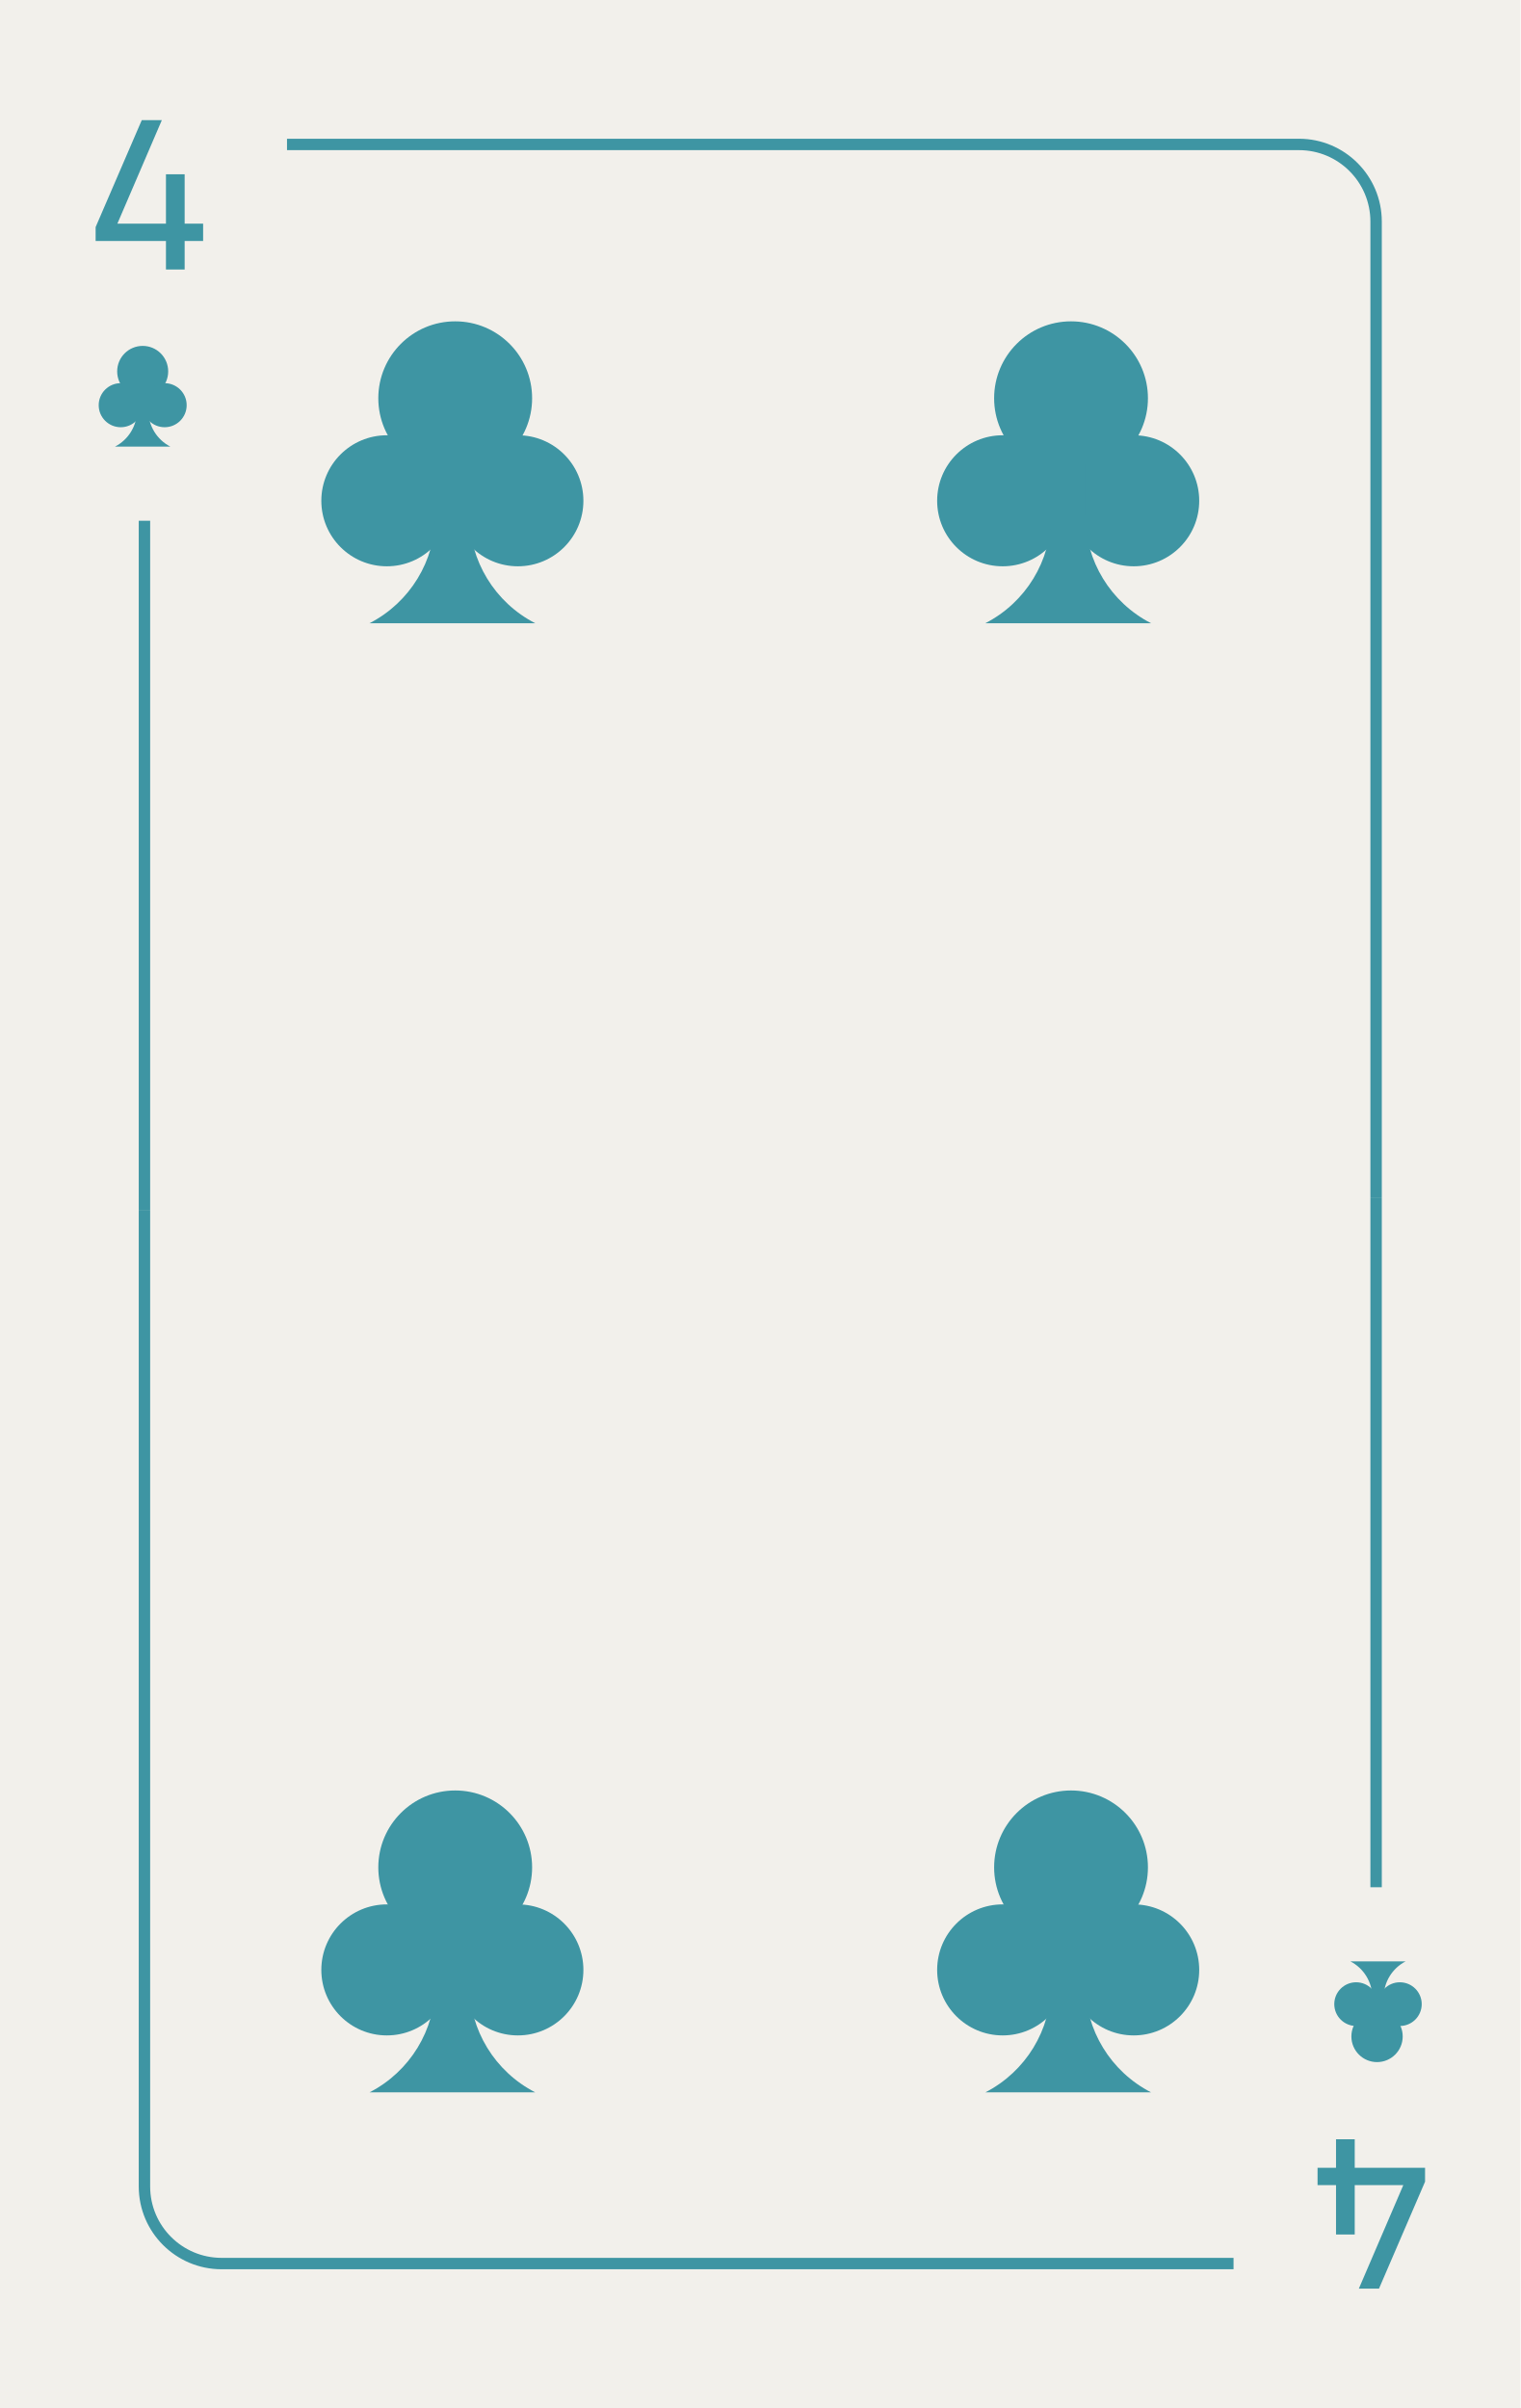
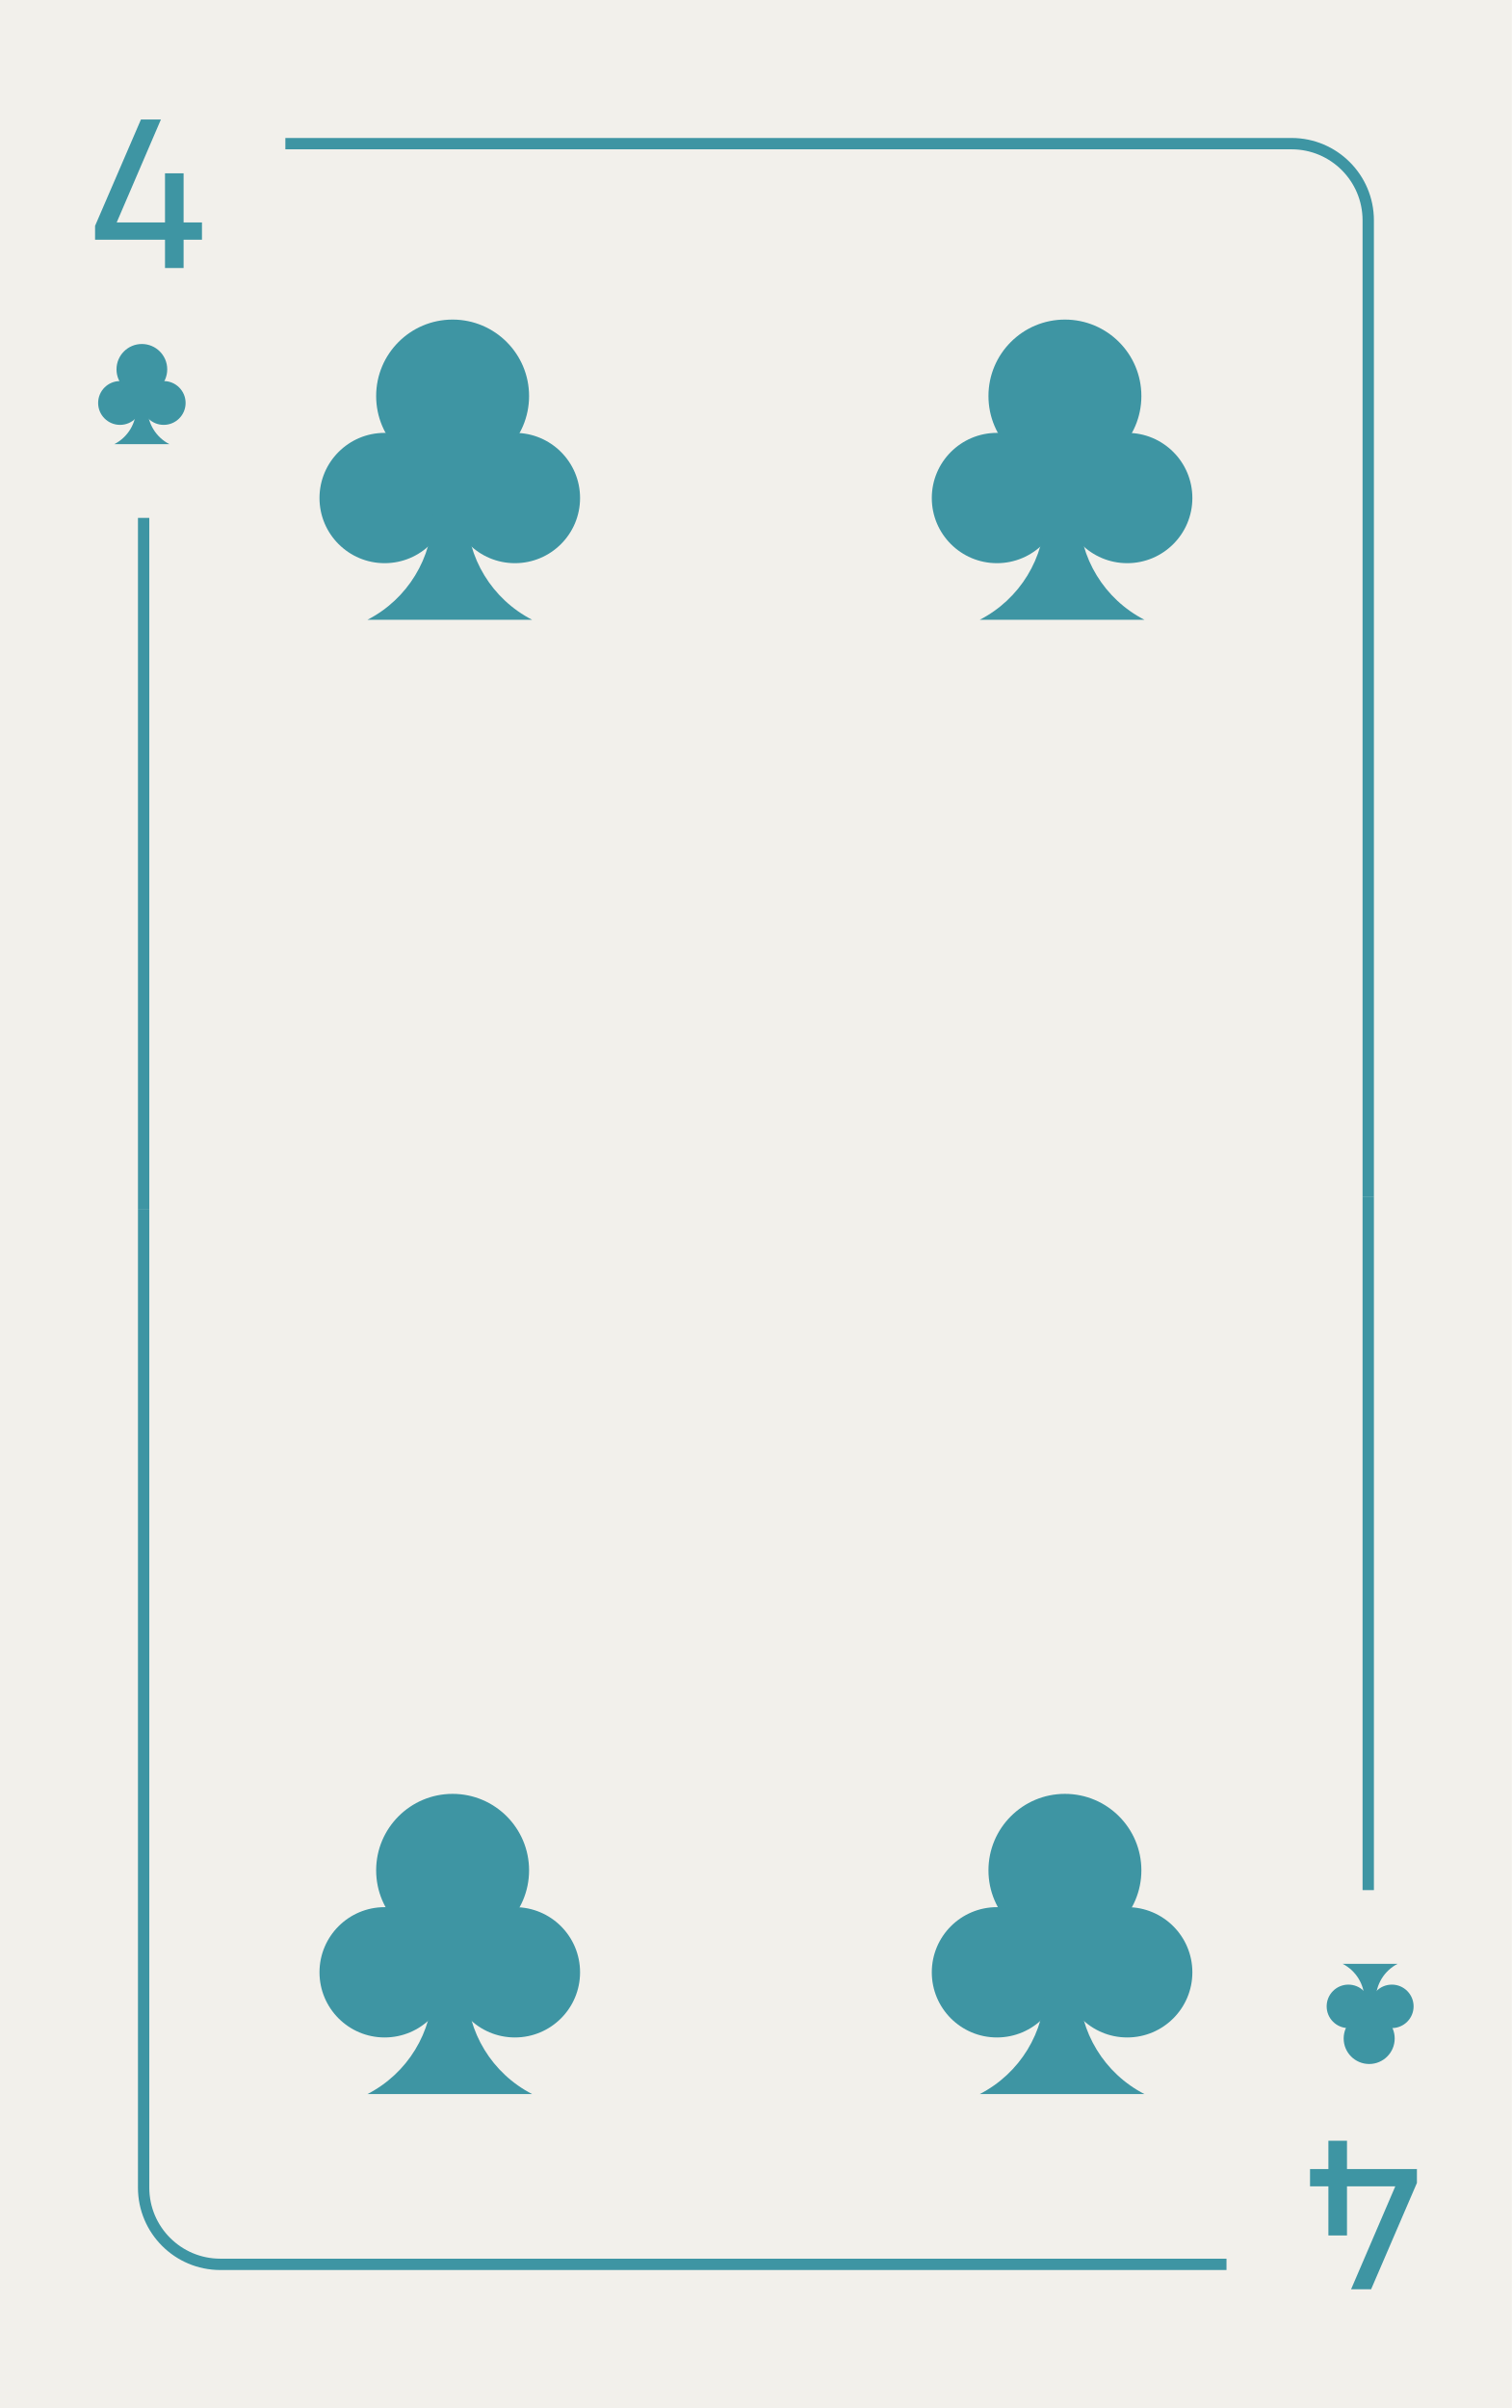
- <svg xmlns="http://www.w3.org/2000/svg" viewBox="0 0 800 1267">
+ <svg xmlns="http://www.w3.org/2000/svg" viewBox="0 0 800 1274">
  <defs>
    <style>.cls-1{fill:#f2f0eb;}.cls-2{fill:#3e95a3;}</style>
  </defs>
  <g id="Layer_2" data-name="Layer 2">
-     <rect class="cls-1" width="800" height="1267" />
+     <rect class="cls-1" width="800" height="1274" />
  </g>
  <g id="Layer_1" data-name="Layer 1">
    <path class="cls-2" d="M87.31,126.81h-37v-7.32L74.59,63.21H85.15l-23.4,54.48H87.31v-26h9.84v26h9.72v9.12H97.15v15H87.31Z" />
-     <rect class="cls-2" x="73" y="274" width="6" height="363" />
-     <path class="cls-2" d="M727,630h-6V116.54A37.58,37.58,0,0,0,683.46,79H151V73H683.46A43.59,43.59,0,0,1,727,116.54Z" />
+     <rect class="cls-2" x="73" y="274" width="6" height="366" />
+     <path class="cls-2" d="M727,633h-6V116.54A37.58,37.58,0,0,0,683.46,79H151V73H683.46A43.59,43.59,0,0,1,727,116.54Z" />
    <circle class="cls-2" cx="75.07" cy="195.42" r="13.42" />
    <circle class="cls-2" cx="63.52" cy="213.2" r="11.59" />
    <circle class="cls-2" cx="86.62" cy="213.2" r="11.59" />
    <path class="cls-2" d="M89.66,235H60.47a21.29,21.29,0,0,0,11.59-18.94V207h6v9.06A21.28,21.28,0,0,0,89.66,235Z" />
-     <path class="cls-2" d="M712.76,1140.6h37v7.32l-24.24,56.28H714.92l23.4-54.48H712.76v26h-9.84v-26H693.2v-9.12h9.72v-15h9.84Z" />
-     <rect class="cls-2" x="721" y="630" width="6" height="363" />
-     <path class="cls-2" d="M649,1194H116.54A43.59,43.59,0,0,1,73,1150.46V637h6v513.46A37.58,37.58,0,0,0,116.54,1188H649Z" />
-     <circle class="cls-2" cx="724.5" cy="1071.5" r="13.5" />
-     <circle class="cls-2" cx="736.5" cy="1054.5" r="11.5" />
-     <circle class="cls-2" cx="713.5" cy="1054.5" r="11.5" />
-     <path class="cls-2" d="M710.45,1032h29.1A21.26,21.26,0,0,0,728,1050.91V1060h-6v-9.09A21.26,21.26,0,0,0,710.45,1032Z" />
+     <path class="cls-2" d="M712.76,1147.6h37v7.32l-24.24,56.28H714.92l23.4-54.48H712.76v26h-9.84v-26H693.2v-9.12h9.72v-15h9.84Z" />
+     <rect class="cls-2" x="721" y="633" width="6" height="367" />
+     <path class="cls-2" d="M649,1201H116.54A43.59,43.59,0,0,1,73,1157.46V640h6v517.46A37.58,37.58,0,0,0,116.54,1195H649Z" />
+     <circle class="cls-2" cx="724.5" cy="1078.5" r="13.5" />
+     <circle class="cls-2" cx="736.5" cy="1061.5" r="11.5" />
+     <circle class="cls-2" cx="713.5" cy="1061.5" r="11.5" />
+     <path class="cls-2" d="M710.45,1039h29.1A21.26,21.26,0,0,0,728,1057.91V1067h-6v-9.09A21.26,21.26,0,0,0,710.45,1039Z" />
    <circle class="cls-2" cx="239.5" cy="209.54" r="40.46" />
    <circle class="cls-2" cx="203.53" cy="263.49" r="34.47" />
    <circle class="cls-2" cx="272.47" cy="263.49" r="34.47" />
    <path class="cls-2" d="M281.59,327.92H194.41A63.7,63.7,0,0,0,229,271.25V244h18v27.25a63.7,63.7,0,0,0,34.6,56.67Z" />
    <circle class="cls-2" cx="563.5" cy="209.54" r="40.46" />
    <circle class="cls-2" cx="527.53" cy="263.49" r="34.47" />
    <circle class="cls-2" cx="596.47" cy="263.49" r="34.47" />
    <path class="cls-2" d="M605.59,327.92H518.41A63.7,63.7,0,0,0,553,271.25V244h18v27.25a63.7,63.7,0,0,0,34.6,56.67Z" />
-     <circle class="cls-2" cx="239.5" cy="982.54" r="40.46" />
-     <circle class="cls-2" cx="203.53" cy="1036.49" r="34.47" />
-     <circle class="cls-2" cx="272.47" cy="1036.49" r="34.47" />
-     <path class="cls-2" d="M281.59,1100.92H194.41a63.7,63.7,0,0,0,34.6-56.67V1017h18v27.25a63.7,63.7,0,0,0,34.6,56.67Z" />
-     <circle class="cls-2" cx="563.5" cy="982.54" r="40.46" />
-     <circle class="cls-2" cx="527.53" cy="1036.49" r="34.47" />
-     <circle class="cls-2" cx="596.47" cy="1036.49" r="34.47" />
-     <path class="cls-2" d="M605.59,1100.92H518.41a63.7,63.7,0,0,0,34.6-56.67V1017h18v27.25a63.7,63.7,0,0,0,34.6,56.67Z" />
+     <circle class="cls-2" cx="239.5" cy="989.54" r="40.46" />
+     <circle class="cls-2" cx="203.53" cy="1043.49" r="34.47" />
+     <circle class="cls-2" cx="272.47" cy="1043.49" r="34.47" />
+     <path class="cls-2" d="M281.59,1107.92H194.41a63.7,63.7,0,0,0,34.6-56.67V1024h18v27.25a63.7,63.7,0,0,0,34.6,56.67Z" />
+     <circle class="cls-2" cx="563.5" cy="989.54" r="40.46" />
+     <circle class="cls-2" cx="527.53" cy="1043.49" r="34.47" />
+     <circle class="cls-2" cx="596.47" cy="1043.49" r="34.47" />
+     <path class="cls-2" d="M605.59,1107.92H518.41a63.7,63.7,0,0,0,34.6-56.67V1024h18v27.25a63.7,63.7,0,0,0,34.6,56.67Z" />
  </g>
</svg>
